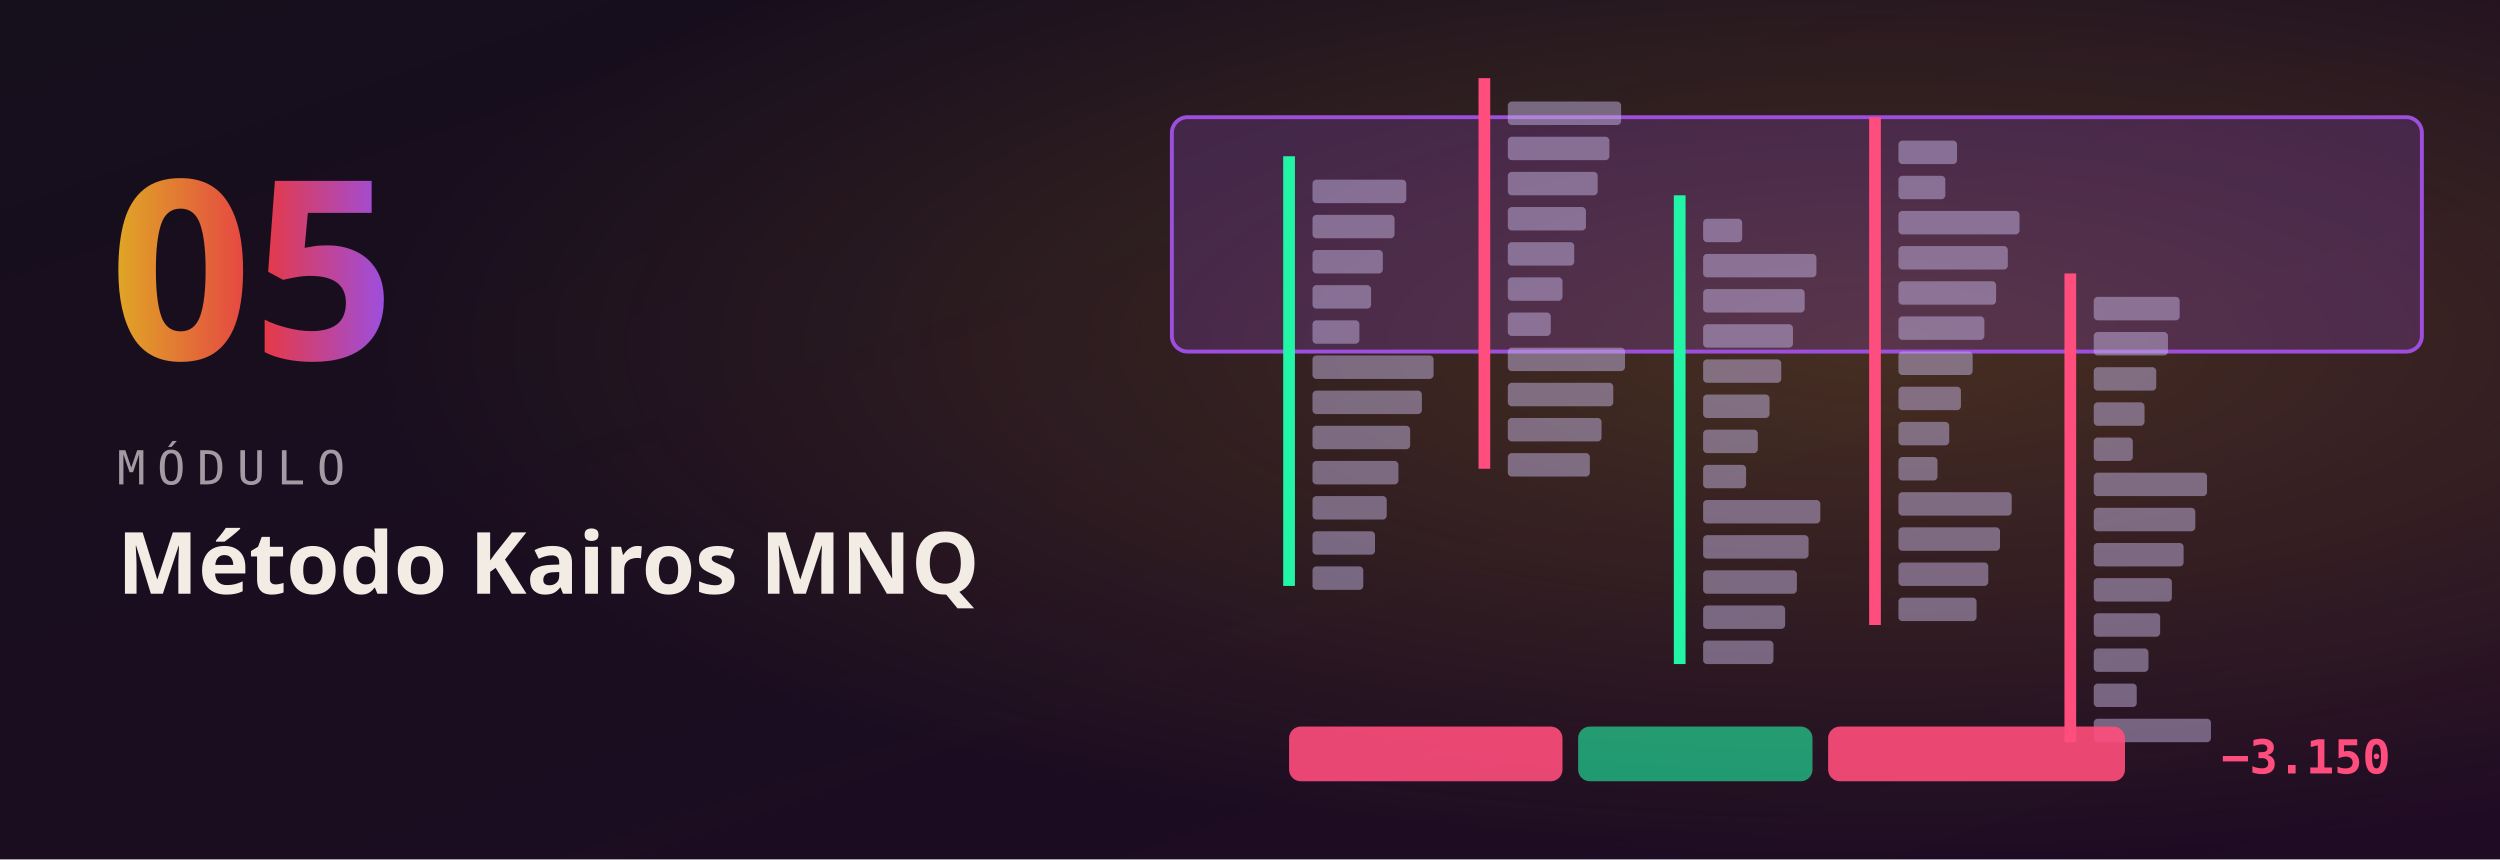
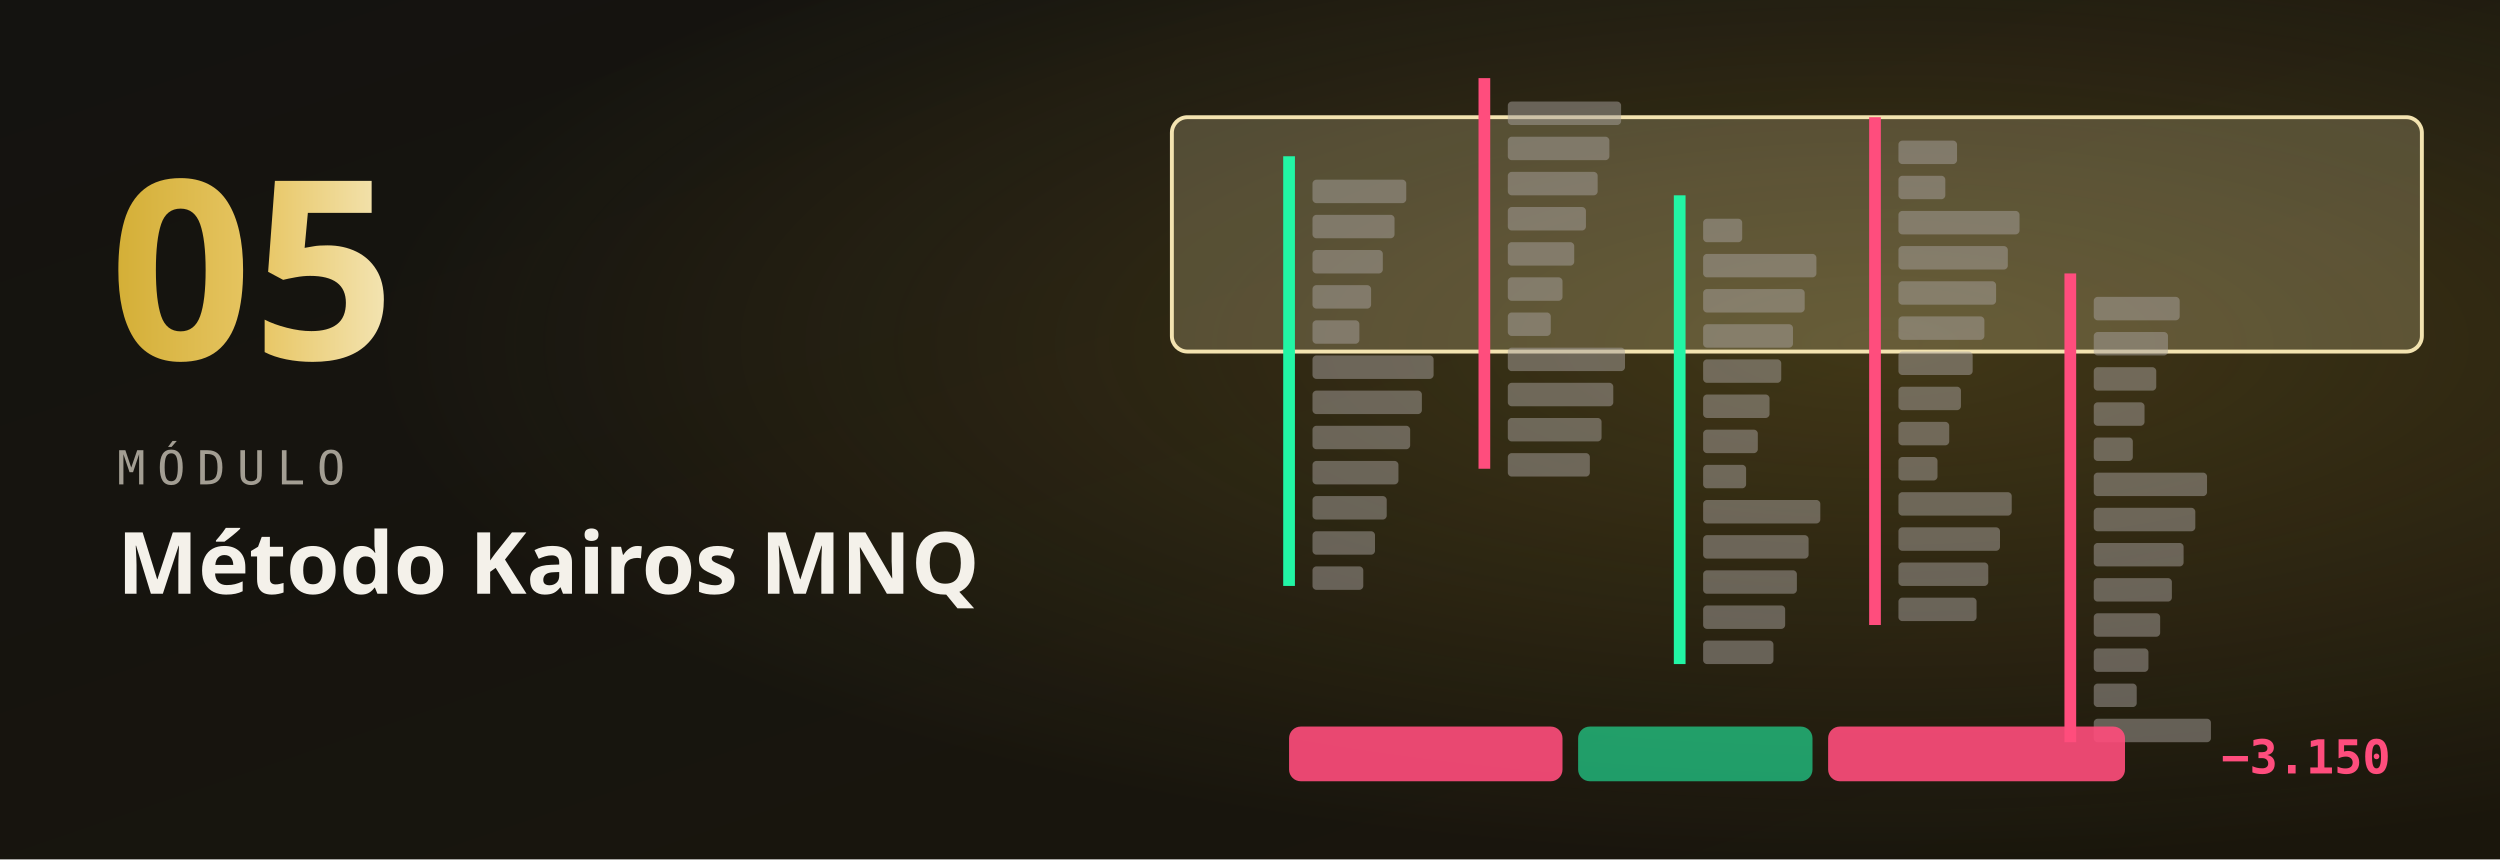
<svg xmlns="http://www.w3.org/2000/svg" viewBox="0 0 640 220" font-family="Space Grotesk, Segoe UI, sans-serif">
  <defs>
    <linearGradient id="g" x1="0" x2="1" y1="0" y2="1">
-       <stop offset="0" stop-color="#160f1c" />
-       <stop offset="1" stop-color="#1f0b24" />
+       <stop offset="0" stop-color="#141310" />
+       <stop offset="1" stop-color="#1a160c" />
    </linearGradient>
    <linearGradient id="kg" x1="0" x2="1">
-       <stop offset="0" stop-color="#e0a526" />
-       <stop offset=".55" stop-color="#e63946" />
-       <stop offset="1" stop-color="#9d4edd" />
+       <stop offset="0" stop-color="#d4af37" />
+       <stop offset=".55" stop-color="#e8c766" />
+       <stop offset="1" stop-color="#f3e3b0" />
    </linearGradient>
    <radialGradient id="glow" cx=".75" cy=".4" r=".6">
-       <stop offset="0" stop-color="#e0a526" stop-opacity=".22" />
-       <stop offset="1" stop-color="#e0a526" stop-opacity="0" />
+       <stop offset="0" stop-color="#d4af37" stop-opacity=".22" />
+       <stop offset="1" stop-color="#d4af37" stop-opacity="0" />
    </radialGradient>
  </defs>
  <rect width="640" height="220" fill="url(#g)" />
  <rect width="640" height="220" fill="url(#glow)" />
-   <rect x="300" y="30" width="320" height="60" rx="4" fill="#9d4edd" fill-opacity="0.22" stroke="#9d4edd" />
+   <rect x="300" y="30" width="320" height="60" rx="4" fill="#f3e3b0" fill-opacity="0.22" stroke="#f3e3b0" />
  <line x1="330" y1="40" x2="330" y2="150" stroke="#22f5a5" stroke-width="3" stroke-opacity="1" />
-   <rect x="336" y="46" width="24" height="6" rx="1" fill="#c4b5e0" fill-opacity="0.5" stroke="none" />
-   <rect x="336" y="55" width="21" height="6" rx="1" fill="#c4b5e0" fill-opacity="0.5" stroke="none" />
-   <rect x="336" y="64" width="18" height="6" rx="1" fill="#c4b5e0" fill-opacity="0.5" stroke="none" />
-   <rect x="336" y="73" width="15" height="6" rx="1" fill="#c4b5e0" fill-opacity="0.5" stroke="none" />
-   <rect x="336" y="82" width="12" height="6" rx="1" fill="#c4b5e0" fill-opacity="0.5" stroke="none" />
-   <rect x="336" y="91" width="31" height="6" rx="1" fill="#c4b5e0" fill-opacity="0.5" stroke="none" />
-   <rect x="336" y="100" width="28" height="6" rx="1" fill="#c4b5e0" fill-opacity="0.5" stroke="none" />
-   <rect x="336" y="109" width="25" height="6" rx="1" fill="#c4b5e0" fill-opacity="0.5" stroke="none" />
-   <rect x="336" y="118" width="22" height="6" rx="1" fill="#c4b5e0" fill-opacity="0.5" stroke="none" />
-   <rect x="336" y="127" width="19" height="6" rx="1" fill="#c4b5e0" fill-opacity="0.5" stroke="none" />
-   <rect x="336" y="136" width="16" height="6" rx="1" fill="#c4b5e0" fill-opacity="0.5" stroke="none" />
-   <rect x="336" y="145" width="13" height="6" rx="1" fill="#c4b5e0" fill-opacity="0.5" stroke="none" />
+   <rect x="336" y="46" width="24" height="6" rx="1" fill="#a8a29e" fill-opacity="0.5" stroke="none" />
+   <rect x="336" y="55" width="21" height="6" rx="1" fill="#a8a29e" fill-opacity="0.5" stroke="none" />
+   <rect x="336" y="64" width="18" height="6" rx="1" fill="#a8a29e" fill-opacity="0.5" stroke="none" />
+   <rect x="336" y="73" width="15" height="6" rx="1" fill="#a8a29e" fill-opacity="0.5" stroke="none" />
+   <rect x="336" y="82" width="12" height="6" rx="1" fill="#a8a29e" fill-opacity="0.5" stroke="none" />
+   <rect x="336" y="91" width="31" height="6" rx="1" fill="#a8a29e" fill-opacity="0.5" stroke="none" />
+   <rect x="336" y="100" width="28" height="6" rx="1" fill="#a8a29e" fill-opacity="0.5" stroke="none" />
+   <rect x="336" y="109" width="25" height="6" rx="1" fill="#a8a29e" fill-opacity="0.5" stroke="none" />
+   <rect x="336" y="118" width="22" height="6" rx="1" fill="#a8a29e" fill-opacity="0.5" stroke="none" />
+   <rect x="336" y="127" width="19" height="6" rx="1" fill="#a8a29e" fill-opacity="0.5" stroke="none" />
+   <rect x="336" y="136" width="16" height="6" rx="1" fill="#a8a29e" fill-opacity="0.5" stroke="none" />
+   <rect x="336" y="145" width="13" height="6" rx="1" fill="#a8a29e" fill-opacity="0.5" stroke="none" />
  <line x1="380" y1="20" x2="380" y2="120" stroke="#ff4d7d" stroke-width="3" stroke-opacity="1" />
-   <rect x="386" y="26" width="29" height="6" rx="1" fill="#c4b5e0" fill-opacity="0.5" stroke="none" />
-   <rect x="386" y="35" width="26" height="6" rx="1" fill="#c4b5e0" fill-opacity="0.5" stroke="none" />
-   <rect x="386" y="44" width="23" height="6" rx="1" fill="#c4b5e0" fill-opacity="0.5" stroke="none" />
-   <rect x="386" y="53" width="20" height="6" rx="1" fill="#c4b5e0" fill-opacity="0.5" stroke="none" />
-   <rect x="386" y="62" width="17" height="6" rx="1" fill="#c4b5e0" fill-opacity="0.5" stroke="none" />
-   <rect x="386" y="71" width="14" height="6" rx="1" fill="#c4b5e0" fill-opacity="0.5" stroke="none" />
-   <rect x="386" y="80" width="11" height="6" rx="1" fill="#c4b5e0" fill-opacity="0.5" stroke="none" />
-   <rect x="386" y="89" width="30" height="6" rx="1" fill="#c4b5e0" fill-opacity="0.5" stroke="none" />
-   <rect x="386" y="98" width="27" height="6" rx="1" fill="#c4b5e0" fill-opacity="0.5" stroke="none" />
-   <rect x="386" y="107" width="24" height="6" rx="1" fill="#c4b5e0" fill-opacity="0.5" stroke="none" />
-   <rect x="386" y="116" width="21" height="6" rx="1" fill="#c4b5e0" fill-opacity="0.5" stroke="none" />
+   <rect x="386" y="26" width="29" height="6" rx="1" fill="#a8a29e" fill-opacity="0.5" stroke="none" />
+   <rect x="386" y="35" width="26" height="6" rx="1" fill="#a8a29e" fill-opacity="0.5" stroke="none" />
+   <rect x="386" y="44" width="23" height="6" rx="1" fill="#a8a29e" fill-opacity="0.5" stroke="none" />
+   <rect x="386" y="53" width="20" height="6" rx="1" fill="#a8a29e" fill-opacity="0.5" stroke="none" />
+   <rect x="386" y="62" width="17" height="6" rx="1" fill="#a8a29e" fill-opacity="0.5" stroke="none" />
+   <rect x="386" y="71" width="14" height="6" rx="1" fill="#a8a29e" fill-opacity="0.5" stroke="none" />
+   <rect x="386" y="80" width="11" height="6" rx="1" fill="#a8a29e" fill-opacity="0.5" stroke="none" />
+   <rect x="386" y="89" width="30" height="6" rx="1" fill="#a8a29e" fill-opacity="0.5" stroke="none" />
+   <rect x="386" y="98" width="27" height="6" rx="1" fill="#a8a29e" fill-opacity="0.5" stroke="none" />
+   <rect x="386" y="107" width="24" height="6" rx="1" fill="#a8a29e" fill-opacity="0.5" stroke="none" />
+   <rect x="386" y="116" width="21" height="6" rx="1" fill="#a8a29e" fill-opacity="0.5" stroke="none" />
  <line x1="430" y1="50" x2="430" y2="170" stroke="#22f5a5" stroke-width="3" stroke-opacity="1" />
-   <rect x="436" y="56" width="10" height="6" rx="1" fill="#c4b5e0" fill-opacity="0.5" stroke="none" />
-   <rect x="436" y="65" width="29" height="6" rx="1" fill="#c4b5e0" fill-opacity="0.5" stroke="none" />
-   <rect x="436" y="74" width="26" height="6" rx="1" fill="#c4b5e0" fill-opacity="0.5" stroke="none" />
-   <rect x="436" y="83" width="23" height="6" rx="1" fill="#c4b5e0" fill-opacity="0.5" stroke="none" />
-   <rect x="436" y="92" width="20" height="6" rx="1" fill="#c4b5e0" fill-opacity="0.5" stroke="none" />
-   <rect x="436" y="101" width="17" height="6" rx="1" fill="#c4b5e0" fill-opacity="0.5" stroke="none" />
-   <rect x="436" y="110" width="14" height="6" rx="1" fill="#c4b5e0" fill-opacity="0.5" stroke="none" />
-   <rect x="436" y="119" width="11" height="6" rx="1" fill="#c4b5e0" fill-opacity="0.5" stroke="none" />
-   <rect x="436" y="128" width="30" height="6" rx="1" fill="#c4b5e0" fill-opacity="0.5" stroke="none" />
-   <rect x="436" y="137" width="27" height="6" rx="1" fill="#c4b5e0" fill-opacity="0.5" stroke="none" />
-   <rect x="436" y="146" width="24" height="6" rx="1" fill="#c4b5e0" fill-opacity="0.5" stroke="none" />
-   <rect x="436" y="155" width="21" height="6" rx="1" fill="#c4b5e0" fill-opacity="0.5" stroke="none" />
-   <rect x="436" y="164" width="18" height="6" rx="1" fill="#c4b5e0" fill-opacity="0.5" stroke="none" />
+   <rect x="436" y="56" width="10" height="6" rx="1" fill="#a8a29e" fill-opacity="0.5" stroke="none" />
+   <rect x="436" y="65" width="29" height="6" rx="1" fill="#a8a29e" fill-opacity="0.5" stroke="none" />
+   <rect x="436" y="74" width="26" height="6" rx="1" fill="#a8a29e" fill-opacity="0.5" stroke="none" />
+   <rect x="436" y="83" width="23" height="6" rx="1" fill="#a8a29e" fill-opacity="0.5" stroke="none" />
+   <rect x="436" y="92" width="20" height="6" rx="1" fill="#a8a29e" fill-opacity="0.5" stroke="none" />
+   <rect x="436" y="101" width="17" height="6" rx="1" fill="#a8a29e" fill-opacity="0.5" stroke="none" />
+   <rect x="436" y="110" width="14" height="6" rx="1" fill="#a8a29e" fill-opacity="0.5" stroke="none" />
+   <rect x="436" y="119" width="11" height="6" rx="1" fill="#a8a29e" fill-opacity="0.5" stroke="none" />
+   <rect x="436" y="128" width="30" height="6" rx="1" fill="#a8a29e" fill-opacity="0.5" stroke="none" />
+   <rect x="436" y="137" width="27" height="6" rx="1" fill="#a8a29e" fill-opacity="0.5" stroke="none" />
+   <rect x="436" y="146" width="24" height="6" rx="1" fill="#a8a29e" fill-opacity="0.5" stroke="none" />
+   <rect x="436" y="155" width="21" height="6" rx="1" fill="#a8a29e" fill-opacity="0.5" stroke="none" />
+   <rect x="436" y="164" width="18" height="6" rx="1" fill="#a8a29e" fill-opacity="0.5" stroke="none" />
  <line x1="480" y1="30" x2="480" y2="160" stroke="#ff4d7d" stroke-width="3" stroke-opacity="1" />
-   <rect x="486" y="36" width="15" height="6" rx="1" fill="#c4b5e0" fill-opacity="0.5" stroke="none" />
-   <rect x="486" y="45" width="12" height="6" rx="1" fill="#c4b5e0" fill-opacity="0.5" stroke="none" />
-   <rect x="486" y="54" width="31" height="6" rx="1" fill="#c4b5e0" fill-opacity="0.5" stroke="none" />
-   <rect x="486" y="63" width="28" height="6" rx="1" fill="#c4b5e0" fill-opacity="0.5" stroke="none" />
-   <rect x="486" y="72" width="25" height="6" rx="1" fill="#c4b5e0" fill-opacity="0.5" stroke="none" />
-   <rect x="486" y="81" width="22" height="6" rx="1" fill="#c4b5e0" fill-opacity="0.5" stroke="none" />
-   <rect x="486" y="90" width="19" height="6" rx="1" fill="#c4b5e0" fill-opacity="0.5" stroke="none" />
-   <rect x="486" y="99" width="16" height="6" rx="1" fill="#c4b5e0" fill-opacity="0.5" stroke="none" />
-   <rect x="486" y="108" width="13" height="6" rx="1" fill="#c4b5e0" fill-opacity="0.5" stroke="none" />
-   <rect x="486" y="117" width="10" height="6" rx="1" fill="#c4b5e0" fill-opacity="0.5" stroke="none" />
-   <rect x="486" y="126" width="29" height="6" rx="1" fill="#c4b5e0" fill-opacity="0.5" stroke="none" />
-   <rect x="486" y="135" width="26" height="6" rx="1" fill="#c4b5e0" fill-opacity="0.5" stroke="none" />
-   <rect x="486" y="144" width="23" height="6" rx="1" fill="#c4b5e0" fill-opacity="0.5" stroke="none" />
-   <rect x="486" y="153" width="20" height="6" rx="1" fill="#c4b5e0" fill-opacity="0.5" stroke="none" />
+   <rect x="486" y="36" width="15" height="6" rx="1" fill="#a8a29e" fill-opacity="0.5" stroke="none" />
+   <rect x="486" y="45" width="12" height="6" rx="1" fill="#a8a29e" fill-opacity="0.5" stroke="none" />
+   <rect x="486" y="54" width="31" height="6" rx="1" fill="#a8a29e" fill-opacity="0.5" stroke="none" />
+   <rect x="486" y="63" width="28" height="6" rx="1" fill="#a8a29e" fill-opacity="0.5" stroke="none" />
+   <rect x="486" y="72" width="25" height="6" rx="1" fill="#a8a29e" fill-opacity="0.5" stroke="none" />
+   <rect x="486" y="81" width="22" height="6" rx="1" fill="#a8a29e" fill-opacity="0.5" stroke="none" />
+   <rect x="486" y="90" width="19" height="6" rx="1" fill="#a8a29e" fill-opacity="0.5" stroke="none" />
+   <rect x="486" y="99" width="16" height="6" rx="1" fill="#a8a29e" fill-opacity="0.5" stroke="none" />
+   <rect x="486" y="108" width="13" height="6" rx="1" fill="#a8a29e" fill-opacity="0.5" stroke="none" />
+   <rect x="486" y="117" width="10" height="6" rx="1" fill="#a8a29e" fill-opacity="0.5" stroke="none" />
+   <rect x="486" y="126" width="29" height="6" rx="1" fill="#a8a29e" fill-opacity="0.5" stroke="none" />
+   <rect x="486" y="135" width="26" height="6" rx="1" fill="#a8a29e" fill-opacity="0.5" stroke="none" />
+   <rect x="486" y="144" width="23" height="6" rx="1" fill="#a8a29e" fill-opacity="0.5" stroke="none" />
+   <rect x="486" y="153" width="20" height="6" rx="1" fill="#a8a29e" fill-opacity="0.5" stroke="none" />
  <line x1="530" y1="70" x2="530" y2="190" stroke="#ff4d7d" stroke-width="3" stroke-opacity="1" />
-   <rect x="536" y="76" width="22" height="6" rx="1" fill="#c4b5e0" fill-opacity="0.5" stroke="none" />
-   <rect x="536" y="85" width="19" height="6" rx="1" fill="#c4b5e0" fill-opacity="0.5" stroke="none" />
-   <rect x="536" y="94" width="16" height="6" rx="1" fill="#c4b5e0" fill-opacity="0.5" stroke="none" />
-   <rect x="536" y="103" width="13" height="6" rx="1" fill="#c4b5e0" fill-opacity="0.5" stroke="none" />
-   <rect x="536" y="112" width="10" height="6" rx="1" fill="#c4b5e0" fill-opacity="0.5" stroke="none" />
-   <rect x="536" y="121" width="29" height="6" rx="1" fill="#c4b5e0" fill-opacity="0.5" stroke="none" />
-   <rect x="536" y="130" width="26" height="6" rx="1" fill="#c4b5e0" fill-opacity="0.5" stroke="none" />
-   <rect x="536" y="139" width="23" height="6" rx="1" fill="#c4b5e0" fill-opacity="0.5" stroke="none" />
-   <rect x="536" y="148" width="20" height="6" rx="1" fill="#c4b5e0" fill-opacity="0.5" stroke="none" />
-   <rect x="536" y="157" width="17" height="6" rx="1" fill="#c4b5e0" fill-opacity="0.5" stroke="none" />
-   <rect x="536" y="166" width="14" height="6" rx="1" fill="#c4b5e0" fill-opacity="0.5" stroke="none" />
-   <rect x="536" y="175" width="11" height="6" rx="1" fill="#c4b5e0" fill-opacity="0.5" stroke="none" />
-   <rect x="536" y="184" width="30" height="6" rx="1" fill="#c4b5e0" fill-opacity="0.5" stroke="none" />
+   <rect x="536" y="76" width="22" height="6" rx="1" fill="#a8a29e" fill-opacity="0.5" stroke="none" />
+   <rect x="536" y="85" width="19" height="6" rx="1" fill="#a8a29e" fill-opacity="0.5" stroke="none" />
+   <rect x="536" y="94" width="16" height="6" rx="1" fill="#a8a29e" fill-opacity="0.5" stroke="none" />
+   <rect x="536" y="103" width="13" height="6" rx="1" fill="#a8a29e" fill-opacity="0.5" stroke="none" />
+   <rect x="536" y="112" width="10" height="6" rx="1" fill="#a8a29e" fill-opacity="0.5" stroke="none" />
+   <rect x="536" y="121" width="29" height="6" rx="1" fill="#a8a29e" fill-opacity="0.5" stroke="none" />
+   <rect x="536" y="130" width="26" height="6" rx="1" fill="#a8a29e" fill-opacity="0.5" stroke="none" />
+   <rect x="536" y="139" width="23" height="6" rx="1" fill="#a8a29e" fill-opacity="0.5" stroke="none" />
+   <rect x="536" y="148" width="20" height="6" rx="1" fill="#a8a29e" fill-opacity="0.5" stroke="none" />
+   <rect x="536" y="157" width="17" height="6" rx="1" fill="#a8a29e" fill-opacity="0.5" stroke="none" />
+   <rect x="536" y="166" width="14" height="6" rx="1" fill="#a8a29e" fill-opacity="0.5" stroke="none" />
+   <rect x="536" y="175" width="11" height="6" rx="1" fill="#a8a29e" fill-opacity="0.5" stroke="none" />
+   <rect x="536" y="184" width="30" height="6" rx="1" fill="#a8a29e" fill-opacity="0.5" stroke="none" />
  <rect x="330" y="186" width="70" height="14" rx="3" fill="#ff4d7d" fill-opacity="0.9" stroke="none" />
  <rect x="404" y="186" width="60" height="14" rx="3" fill="#22f5a5" fill-opacity="0.6" stroke="none" />
  <rect x="468" y="186" width="76" height="14" rx="3" fill="#ff4d7d" fill-opacity="0.9" stroke="none" />
  <text x="612" y="198" font-size="12" fill="#ff4d7d" text-anchor="end" font-weight="700" font-family="JetBrains Mono, Consolas, monospace">−3.150</text>
  <text x="28" y="92" font-size="64" font-weight="800" fill="url(#kg)" font-family="Orbitron, Segoe UI, sans-serif">05</text>
-   <text x="30" y="124" font-size="12" letter-spacing="3" fill="#a59aa3" font-family="JetBrains Mono, Consolas, monospace">MÓDULO</text>
-   <text x="30" y="152" font-size="22" font-weight="700" fill="#f3ece4">Método Kairos MNQ</text>
+   <text x="30" y="124" font-size="12" letter-spacing="3" fill="#a39e93" font-family="JetBrains Mono, Consolas, monospace">MÓDULO</text>
+   <text x="30" y="152" font-size="22" font-weight="700" fill="#f4f1ea">Método Kairos MNQ</text>
</svg>
